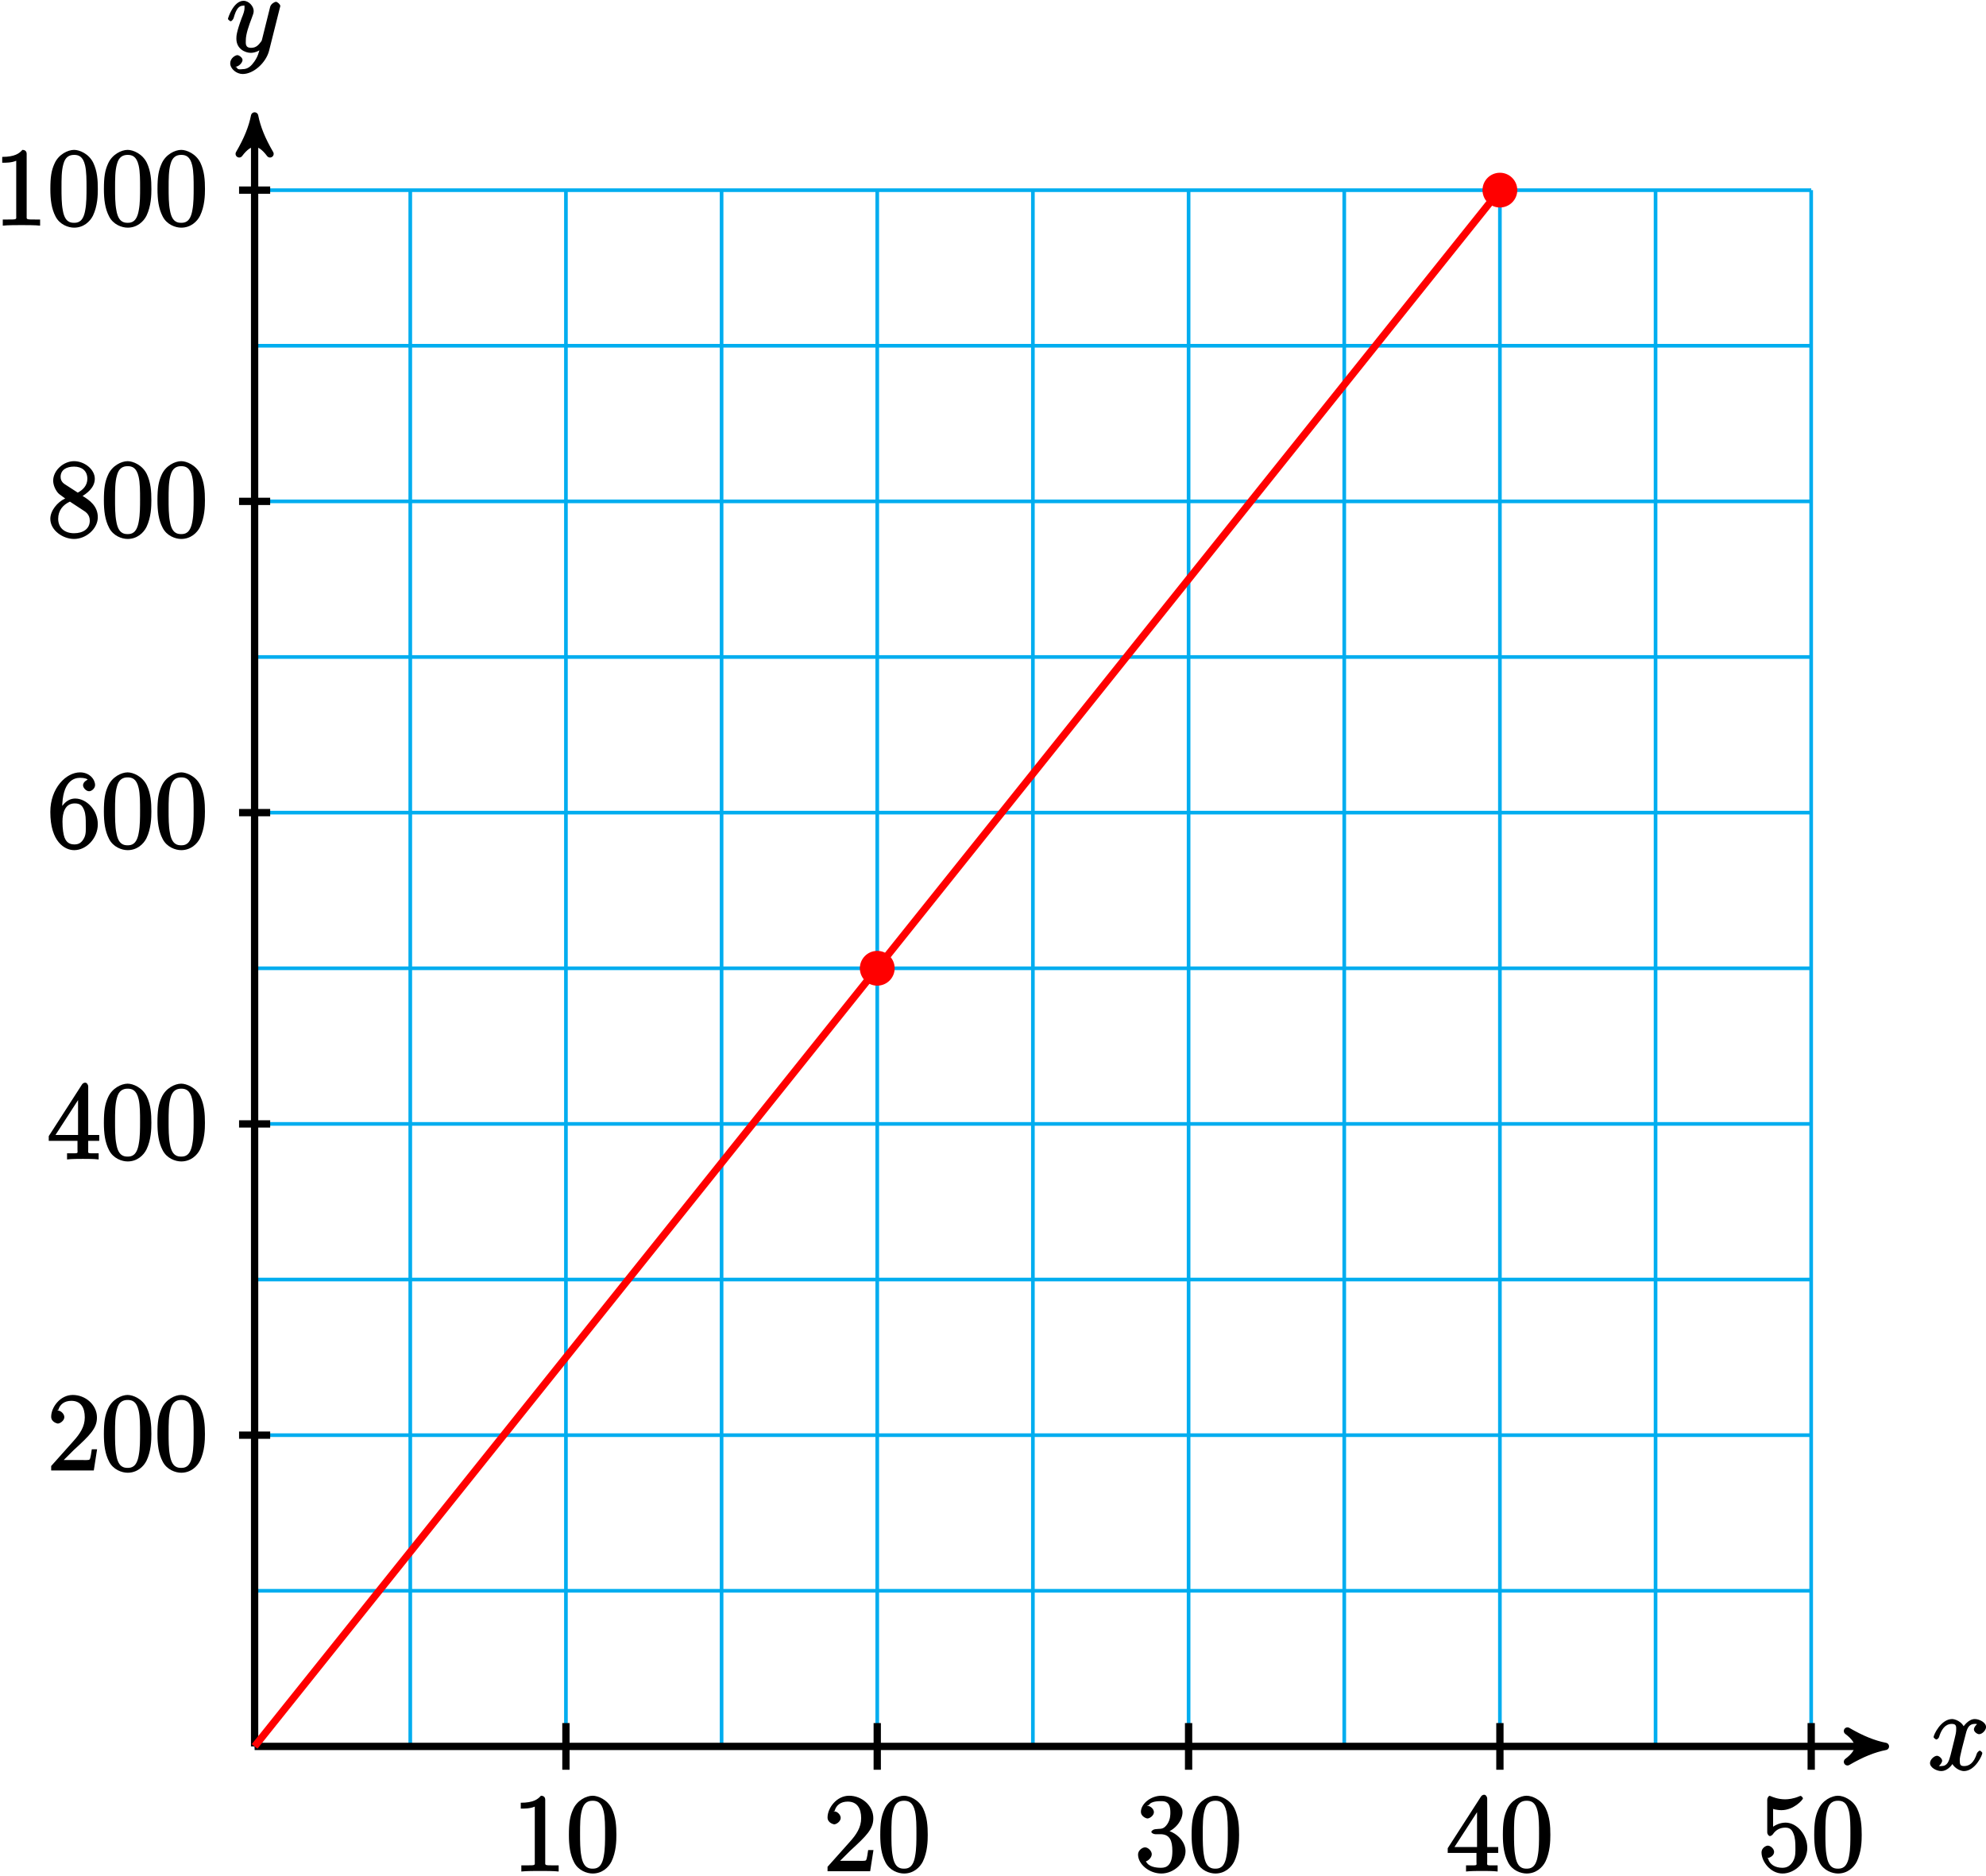
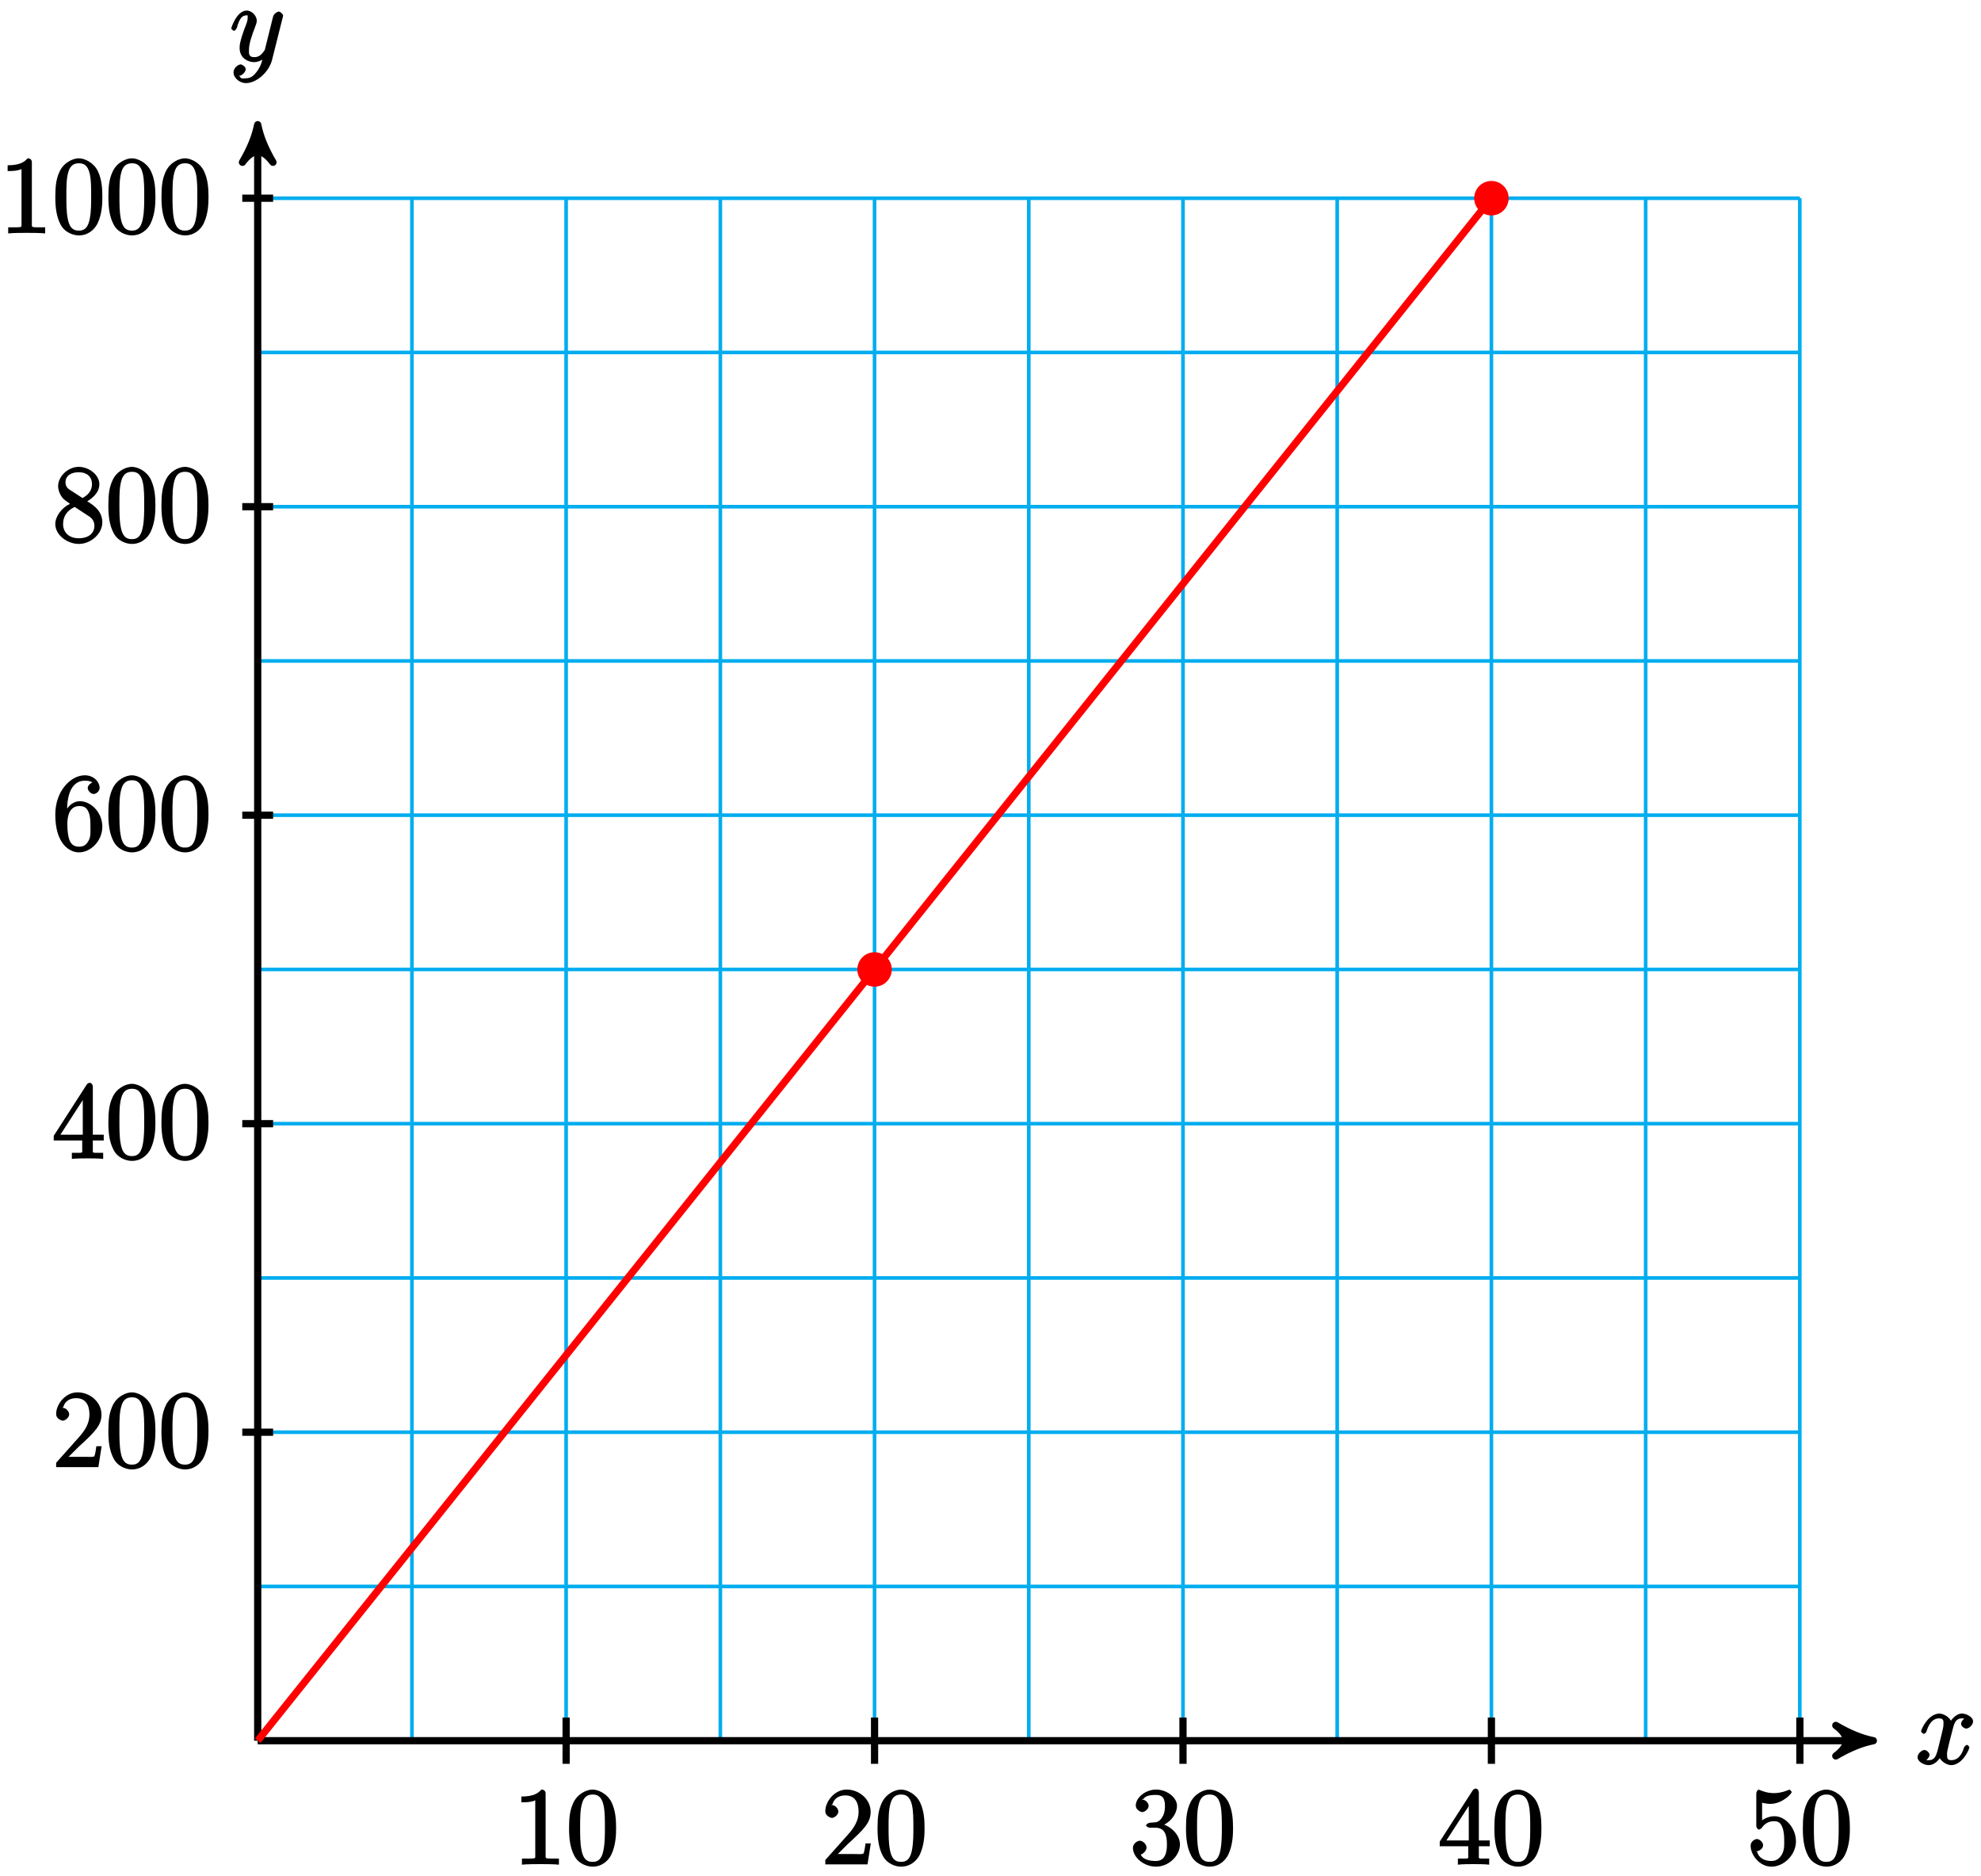
- <svg xmlns="http://www.w3.org/2000/svg" xmlns:xlink="http://www.w3.org/1999/xlink" width="217pt" height="205pt" viewBox="0 0 217 205" version="1.1">
+ <svg xmlns="http://www.w3.org/2000/svg" xmlns:xlink="http://www.w3.org/1999/xlink" width="218.48pt" height="206.836pt" viewBox="0 0 218.48 206.836" version="1.1">
  <defs>
    <g>
      <symbol overflow="visible" id="glyph0-0">
        <path style="stroke:none;" d="" />
      </symbol>
      <symbol overflow="visible" id="glyph0-1">
        <path style="stroke:none;" d="M 5.672 -5.172 C 5.281 -5.109 4.969 -4.656 4.969 -4.438 C 4.969 -4.141 5.359 -3.906 5.531 -3.906 C 5.891 -3.906 6.297 -4.359 6.297 -4.688 C 6.297 -5.188 5.562 -5.562 5.062 -5.562 C 4.344 -5.562 3.766 -4.703 3.656 -4.469 L 3.984 -4.469 C 3.703 -5.359 2.812 -5.562 2.594 -5.562 C 1.375 -5.562 0.562 -3.844 0.562 -3.578 C 0.562 -3.531 0.781 -3.328 0.859 -3.328 C 0.953 -3.328 1.094 -3.438 1.156 -3.578 C 1.562 -4.922 2.219 -5.031 2.562 -5.031 C 3.094 -5.031 3.031 -4.672 3.031 -4.391 C 3.031 -4.125 2.969 -3.844 2.828 -3.281 L 2.422 -1.641 C 2.234 -0.922 2.062 -0.422 1.422 -0.422 C 1.359 -0.422 1.172 -0.375 0.922 -0.531 L 0.812 -0.281 C 1.25 -0.359 1.5 -0.859 1.5 -1 C 1.5 -1.25 1.156 -1.547 0.938 -1.547 C 0.641 -1.547 0.172 -1.141 0.172 -0.75 C 0.172 -0.25 0.891 0.125 1.406 0.125 C 1.984 0.125 2.5 -0.375 2.75 -0.859 L 2.469 -0.969 C 2.672 -0.266 3.438 0.125 3.875 0.125 C 5.094 0.125 5.891 -1.594 5.891 -1.859 C 5.891 -1.906 5.688 -2.109 5.625 -2.109 C 5.516 -2.109 5.328 -1.906 5.297 -1.812 C 4.969 -0.75 4.453 -0.422 3.906 -0.422 C 3.484 -0.422 3.422 -0.578 3.422 -1.062 C 3.422 -1.328 3.469 -1.516 3.656 -2.312 L 4.078 -3.938 C 4.25 -4.656 4.5 -5.031 5.062 -5.031 C 5.078 -5.031 5.297 -5.062 5.547 -4.906 Z M 5.672 -5.172 " />
      </symbol>
      <symbol overflow="visible" id="glyph0-2">
        <path style="stroke:none;" d="M 3.031 1.094 C 2.703 1.547 2.359 1.906 1.766 1.906 C 1.625 1.906 1.203 2.031 1.109 1.703 C 0.906 1.641 0.969 1.641 0.984 1.641 C 1.344 1.641 1.75 1.188 1.75 0.906 C 1.75 0.641 1.359 0.375 1.188 0.375 C 0.984 0.375 0.406 0.688 0.406 1.266 C 0.406 1.875 1.094 2.438 1.766 2.438 C 2.969 2.438 4.328 1.188 4.656 -0.125 L 5.828 -4.797 C 5.844 -4.859 5.875 -4.922 5.875 -5 C 5.875 -5.172 5.562 -5.453 5.391 -5.453 C 5.281 -5.453 4.859 -5.25 4.766 -4.891 L 3.891 -1.375 C 3.828 -1.156 3.875 -1.25 3.781 -1.109 C 3.531 -0.781 3.266 -0.422 2.688 -0.422 C 2.016 -0.422 2.109 -0.922 2.109 -1.25 C 2.109 -1.922 2.438 -2.844 2.766 -3.703 C 2.891 -4.047 2.969 -4.219 2.969 -4.453 C 2.969 -4.953 2.453 -5.562 1.859 -5.562 C 0.766 -5.562 0.156 -3.688 0.156 -3.578 C 0.156 -3.531 0.375 -3.328 0.453 -3.328 C 0.562 -3.328 0.734 -3.531 0.781 -3.688 C 1.062 -4.703 1.359 -5.031 1.828 -5.031 C 1.938 -5.031 1.969 -5.172 1.969 -4.781 C 1.969 -4.469 1.844 -4.125 1.656 -3.672 C 1.078 -2.109 1.078 -1.703 1.078 -1.422 C 1.078 -0.281 2.062 0.125 2.656 0.125 C 3 0.125 3.531 -0.031 3.844 -0.344 L 3.688 -0.516 C 3.516 0.141 3.438 0.5 3.031 1.094 Z M 3.031 1.094 " />
      </symbol>
      <symbol overflow="visible" id="glyph1-0">
        <path style="stroke:none;" d="" />
      </symbol>
      <symbol overflow="visible" id="glyph1-1">
        <path style="stroke:none;" d="M 3.594 -7.812 C 3.594 -8.078 3.438 -8.25 3.125 -8.25 C 2.797 -7.875 2.312 -7.484 0.922 -7.484 L 0.922 -6.844 C 1.359 -6.844 1.953 -6.844 2.453 -7.062 L 2.453 -1.062 C 2.453 -0.641 2.578 -0.641 1.531 -0.641 L 0.984 -0.641 L 0.984 0.031 C 1.484 -0.031 2.641 -0.031 3.031 -0.031 C 3.438 -0.031 4.578 -0.031 5.062 0.031 L 5.062 -0.641 L 4.531 -0.641 C 3.484 -0.641 3.594 -0.641 3.594 -1.062 Z M 3.594 -7.812 " />
      </symbol>
      <symbol overflow="visible" id="glyph1-2">
        <path style="stroke:none;" d="M 5.516 -3.969 C 5.516 -4.953 5.453 -5.922 5.016 -6.844 C 4.531 -7.828 3.516 -8.25 2.922 -8.25 C 2.234 -8.25 1.219 -7.75 0.781 -6.75 C 0.438 -6 0.328 -5.266 0.328 -3.969 C 0.328 -2.812 0.453 -1.828 0.891 -0.984 C 1.344 -0.078 2.297 0.25 2.922 0.25 C 3.953 0.25 4.656 -0.406 4.984 -1.062 C 5.484 -2.109 5.516 -3.281 5.516 -3.969 Z M 2.922 -0.281 C 2.531 -0.281 1.906 -0.344 1.688 -1.656 C 1.547 -2.359 1.547 -3.281 1.547 -4.109 C 1.547 -5.094 1.547 -5.969 1.75 -6.688 C 1.953 -7.484 2.406 -7.703 2.922 -7.703 C 3.375 -7.703 3.891 -7.578 4.125 -6.547 C 4.281 -5.875 4.281 -4.922 4.281 -4.109 C 4.281 -3.312 4.281 -2.406 4.141 -1.672 C 3.922 -0.359 3.328 -0.281 2.922 -0.281 Z M 2.922 -0.281 " />
      </symbol>
      <symbol overflow="visible" id="glyph1-3">
        <path style="stroke:none;" d="M 5.266 -2.312 L 4.859 -2.312 C 4.797 -1.953 4.75 -1.406 4.625 -1.203 C 4.547 -1.094 3.984 -1.141 3.625 -1.141 L 1.406 -1.141 L 1.516 -0.891 C 1.844 -1.156 2.562 -1.922 2.875 -2.219 C 4.703 -3.891 5.422 -4.609 5.422 -5.797 C 5.422 -7.172 4.172 -8.25 2.781 -8.25 C 1.406 -8.25 0.422 -6.906 0.422 -5.875 C 0.422 -5.266 1.109 -5.125 1.141 -5.125 C 1.406 -5.125 1.859 -5.453 1.859 -5.828 C 1.859 -6.172 1.484 -6.547 1.141 -6.547 C 1.047 -6.547 1.016 -6.547 1.203 -6.609 C 1.359 -7.203 1.859 -7.609 2.625 -7.609 C 3.641 -7.609 4.094 -6.891 4.094 -5.797 C 4.094 -4.781 3.562 -4 2.875 -3.234 L 0.422 -0.484 L 0.422 0 L 5.078 0 L 5.438 -2.312 Z M 5.266 -2.312 " />
      </symbol>
      <symbol overflow="visible" id="glyph1-4">
        <path style="stroke:none;" d="M 2.203 -4.594 C 2 -4.578 1.781 -4.406 1.781 -4.297 C 1.781 -4.188 2.016 -4.047 2.219 -4.047 L 2.766 -4.047 C 3.797 -4.047 4.078 -3.344 4.078 -2.203 C 4.078 -0.641 3.438 -0.375 2.844 -0.375 C 2.266 -0.375 1.453 -0.484 1.188 -1.094 C 1.328 -1.078 1.828 -1.438 1.828 -1.859 C 1.828 -2.219 1.422 -2.609 1.094 -2.609 C 0.797 -2.609 0.328 -2.281 0.328 -1.828 C 0.328 -0.766 1.547 0.25 2.875 0.25 C 4.297 0.25 5.516 -0.984 5.516 -2.188 C 5.516 -3.281 4.469 -4.297 3.328 -4.5 L 3.328 -4.203 C 4.359 -4.5 5.188 -5.516 5.188 -6.453 C 5.188 -7.406 4.047 -8.25 2.891 -8.25 C 1.703 -8.25 0.641 -7.359 0.641 -6.484 C 0.641 -6.016 1.188 -5.766 1.359 -5.766 C 1.609 -5.766 2.062 -6.094 2.062 -6.453 C 2.062 -6.844 1.609 -7.156 1.344 -7.156 C 1.281 -7.156 1.25 -7.156 1.531 -7.25 C 1.781 -7.703 2.797 -7.656 2.859 -7.656 C 3.25 -7.656 3.859 -7.625 3.859 -6.453 C 3.859 -6.234 3.875 -5.672 3.531 -5.156 C 3.172 -4.625 2.875 -4.641 2.562 -4.625 Z M 2.203 -4.594 " />
      </symbol>
      <symbol overflow="visible" id="glyph1-5">
        <path style="stroke:none;" d="M 4.469 -7.922 C 4.469 -8.156 4.312 -8.359 4.141 -8.359 C 4.047 -8.359 3.891 -8.312 3.797 -8.172 L 0.156 -2.516 L 0.156 -2 L 3.297 -2 L 3.297 -1.047 C 3.297 -0.609 3.438 -0.641 2.562 -0.641 L 2.156 -0.641 L 2.156 0.031 C 2.609 -0.031 3.547 -0.031 3.891 -0.031 C 4.219 -0.031 5.172 -0.031 5.609 0.031 L 5.609 -0.641 L 5.219 -0.641 C 4.344 -0.641 4.469 -0.609 4.469 -1.047 L 4.469 -2 L 5.672 -2 L 5.672 -2.641 L 4.469 -2.641 Z M 3.359 -7 L 3.359 -2.641 L 0.891 -2.641 L 3.641 -6.891 Z M 3.359 -7 " />
      </symbol>
      <symbol overflow="visible" id="glyph1-6">
        <path style="stroke:none;" d="M 1.531 -6.844 C 2.047 -6.688 2.469 -6.672 2.594 -6.672 C 3.938 -6.672 4.953 -7.812 4.953 -7.969 C 4.953 -8.016 4.781 -8.234 4.703 -8.234 C 4.688 -8.234 4.656 -8.234 4.547 -8.188 C 3.891 -7.906 3.312 -7.859 3 -7.859 C 2.219 -7.859 1.656 -8.109 1.422 -8.203 C 1.344 -8.234 1.312 -8.234 1.297 -8.234 C 1.203 -8.234 1.047 -8.016 1.047 -7.812 L 1.047 -4.266 C 1.047 -4.047 1.203 -3.844 1.344 -3.844 C 1.406 -3.844 1.531 -3.891 1.656 -4.031 C 1.984 -4.516 2.438 -4.766 3.031 -4.766 C 3.672 -4.766 3.812 -4.328 3.906 -4.125 C 4.109 -3.656 4.125 -3.078 4.125 -2.625 C 4.125 -2.156 4.172 -1.594 3.844 -1.047 C 3.578 -0.625 3.234 -0.375 2.703 -0.375 C 1.906 -0.375 1.297 -0.75 1.141 -1.391 C 0.984 -1.453 1.047 -1.453 1.109 -1.453 C 1.312 -1.453 1.797 -1.703 1.797 -2.109 C 1.797 -2.453 1.406 -2.797 1.109 -2.797 C 0.891 -2.797 0.422 -2.531 0.422 -2.062 C 0.422 -1.047 1.406 0.25 2.719 0.25 C 4.078 0.25 5.422 -1.031 5.422 -2.547 C 5.422 -3.969 4.297 -5.312 3.047 -5.312 C 2.359 -5.312 1.719 -4.953 1.406 -4.625 L 1.688 -4.516 L 1.688 -6.797 Z M 1.531 -6.844 " />
      </symbol>
      <symbol overflow="visible" id="glyph1-7">
        <path style="stroke:none;" d="M 1.625 -4.297 C 1.625 -7.328 2.938 -7.656 3.578 -7.656 C 4.016 -7.656 4.328 -7.562 4.391 -7.469 C 4.531 -7.469 3.906 -7.312 3.906 -6.828 C 3.906 -6.562 4.25 -6.188 4.562 -6.188 C 4.859 -6.188 5.219 -6.516 5.219 -6.859 C 5.219 -7.484 4.609 -8.25 3.578 -8.25 C 2.062 -8.25 0.328 -6.547 0.328 -3.922 C 0.328 -0.641 1.922 0.25 2.938 0.25 C 4.25 0.25 5.516 -1.031 5.516 -2.578 C 5.516 -4.172 4.25 -5.391 3.047 -5.391 C 1.984 -5.391 1.422 -4.312 1.297 -3.984 L 1.625 -3.984 Z M 2.938 -0.375 C 2.188 -0.375 1.984 -0.891 1.875 -1.141 C 1.766 -1.453 1.656 -2.031 1.656 -2.875 C 1.656 -3.812 1.922 -4.859 3 -4.859 C 3.656 -4.859 3.844 -4.547 4.016 -4.141 C 4.203 -3.703 4.203 -3.109 4.203 -2.594 C 4.203 -1.984 4.25 -1.547 4.031 -1.094 C 3.734 -0.531 3.422 -0.375 2.938 -0.375 Z M 2.938 -0.375 " />
      </symbol>
      <symbol overflow="visible" id="glyph1-8">
        <path style="stroke:none;" d="M 3.672 -4.344 C 4.266 -4.672 5.188 -5.328 5.188 -6.328 C 5.188 -7.375 4.031 -8.25 2.922 -8.25 C 1.75 -8.25 0.641 -7.219 0.641 -6.125 C 0.641 -5.719 0.812 -5.219 1.141 -4.812 C 1.281 -4.656 1.297 -4.641 1.953 -4.172 C 1.094 -3.781 0.328 -2.828 0.328 -1.953 C 0.328 -0.688 1.703 0.25 2.922 0.25 C 4.25 0.25 5.516 -0.875 5.516 -2.125 C 5.516 -3.344 4.609 -4 3.844 -4.453 Z M 2.047 -5.641 C 1.891 -5.75 1.453 -5.953 1.453 -6.531 C 1.453 -7.312 2.109 -7.656 2.922 -7.656 C 3.781 -7.656 4.375 -7.188 4.375 -6.328 C 4.375 -5.594 3.891 -5.109 3.328 -4.812 Z M 2.375 -3.891 L 3.828 -2.938 C 4.141 -2.734 4.641 -2.469 4.641 -1.75 C 4.641 -0.844 3.891 -0.375 2.922 -0.375 C 1.906 -0.375 1.188 -0.953 1.188 -1.953 C 1.188 -2.875 1.719 -3.484 2.469 -3.828 Z M 2.375 -3.891 " />
      </symbol>
    </g>
+     <clipPath id="clip1">
+       <path d="M 55 196 L 70 196 L 70 206.836 L 55 206.836 Z M 55 196 " />
+     </clipPath>
+     <clipPath id="clip2">
+       <path d="M 89 196 L 104 196 L 104 206.836 L 89 206.836 Z M 89 196 " />
+     </clipPath>
+     <clipPath id="clip3">
+       <path d="M 123 196 L 138 196 L 138 206.836 L 123 206.836 Z M 123 196 " />
+     </clipPath>
+     <clipPath id="clip4">
+       <path d="M 157 196 L 172 196 L 172 206.836 L 157 206.836 Z M 157 196 " />
+     </clipPath>
+     <clipPath id="clip5">
+       <path d="M 191 196 L 206 196 L 206 206.836 L 191 206.836 Z M 191 196 " />
+     </clipPath>
  </defs>
  <g id="surface1">
-     <path style="fill:none;stroke-width:0.399;stroke-linecap:butt;stroke-linejoin:miter;stroke:rgb(0%,67.839%,93.729%);stroke-opacity:1;stroke-miterlimit:10;" d="M 0 0.001 L 170.082 0.001 M 0 17.008 L 170.082 17.008 M 0 34.016 L 170.082 34.016 M 0 51.024 L 170.082 51.024 M 0 68.032 L 170.082 68.032 M 0 85.04 L 170.082 85.04 M 0 102.051 L 170.082 102.051 M 0 119.059 L 170.082 119.059 M 0 136.067 L 170.082 136.067 M 0 153.075 L 170.082 153.075 M 0 170.075 L 170.082 170.075 M 0 0.001 L 0 170.083 M 17.008 0.001 L 17.008 170.083 M 34.016 0.001 L 34.016 170.083 M 51.024 0.001 L 51.024 170.083 M 68.032 0.001 L 68.032 170.083 M 85.039 0.001 L 85.039 170.083 M 102.051 0.001 L 102.051 170.083 M 119.059 0.001 L 119.059 170.083 M 136.067 0.001 L 136.067 170.083 M 153.075 0.001 L 153.075 170.083 M 170.078 0.001 L 170.078 170.083 " transform="matrix(1,0,0,-1,27.82,190.86)" />
-     <path style="fill:none;stroke-width:0.797;stroke-linecap:butt;stroke-linejoin:miter;stroke:rgb(0%,0%,0%);stroke-opacity:1;stroke-miterlimit:10;" d="M 0 0.001 L 177.153 0.001 " transform="matrix(1,0,0,-1,27.82,190.86)" />
-     <path style="fill-rule:nonzero;fill:rgb(0%,0%,0%);fill-opacity:1;stroke-width:0.797;stroke-linecap:butt;stroke-linejoin:round;stroke:rgb(0%,0%,0%);stroke-opacity:1;stroke-miterlimit:10;" d="M 1.036 0.001 C -0.257 0.258 -1.554 0.778 -3.109 1.684 C -1.554 0.516 -1.554 -0.519 -3.109 -1.683 C -1.554 -0.777 -0.257 -0.257 1.036 0.001 Z M 1.036 0.001 " transform="matrix(1,0,0,-1,204.9721,190.86)" />
+     <path style="fill:none;stroke-width:0.399;stroke-linecap:butt;stroke-linejoin:miter;stroke:rgb(0%,67.839%,93.729%);stroke-opacity:1;stroke-miterlimit:10;" d="M 0.002 -0.001 L 170.084 -0.001 M 0.002 17.007 L 170.084 17.007 M 0.002 34.015 L 170.084 34.015 M 0.002 51.023 L 170.084 51.023 M 0.002 68.035 L 170.084 68.035 M 0.002 85.042 L 170.084 85.042 M 0.002 102.05 L 170.084 102.05 M 0.002 119.058 L 170.084 119.058 M 0.002 136.066 L 170.084 136.066 M 0.002 153.074 L 170.084 153.074 M 0.002 170.078 L 170.084 170.078 M 0.002 -0.001 L 0.002 170.081 M 17.01 -0.001 L 17.01 170.081 M 34.017 -0.001 L 34.017 170.081 M 51.025 -0.001 L 51.025 170.081 M 68.033 -0.001 L 68.033 170.081 M 85.041 -0.001 L 85.041 170.081 M 102.049 -0.001 L 102.049 170.081 M 119.057 -0.001 L 119.057 170.081 M 136.064 -0.001 L 136.064 170.081 M 153.076 -0.001 L 153.076 170.081 M 170.076 -0.001 L 170.076 170.081 " transform="matrix(1,0,0,-1,28.42,191.9369)" />
+     <path style="fill:none;stroke-width:0.797;stroke-linecap:butt;stroke-linejoin:miter;stroke:rgb(0%,0%,0%);stroke-opacity:1;stroke-miterlimit:10;" d="M 0.002 -0.001 L 177.15 -0.001 " transform="matrix(1,0,0,-1,28.42,191.9369)" />
+     <path style="fill-rule:nonzero;fill:rgb(0%,0%,0%);fill-opacity:1;stroke-width:0.797;stroke-linecap:butt;stroke-linejoin:round;stroke:rgb(0%,0%,0%);stroke-opacity:1;stroke-miterlimit:10;" d="M 1.037 -0.001 C -0.26 0.257 -1.553 0.777 -3.107 1.683 C -1.553 0.519 -1.553 -0.516 -3.107 -1.684 C -1.553 -0.778 -0.26 -0.258 1.037 -0.001 Z M 1.037 -0.001 " transform="matrix(1,0,0,-1,205.5721,191.9369)" />
    <g style="fill:rgb(0%,0%,0%);fill-opacity:1;">
-       <use xlink:href="#glyph0-1" x="210.71" y="193.43" />
+       <use xlink:href="#glyph0-1" x="211.31" y="194.507" />
    </g>
-     <path style="fill:none;stroke-width:0.797;stroke-linecap:butt;stroke-linejoin:miter;stroke:rgb(0%,0%,0%);stroke-opacity:1;stroke-miterlimit:10;" d="M 0 0.001 L 0 177.153 " transform="matrix(1,0,0,-1,27.82,190.86)" />
-     <path style="fill-rule:nonzero;fill:rgb(0%,0%,0%);fill-opacity:1;stroke-width:0.797;stroke-linecap:butt;stroke-linejoin:round;stroke:rgb(0%,0%,0%);stroke-opacity:1;stroke-miterlimit:10;" d="M 1.036 -0 C -0.261 0.258 -1.554 0.777 -3.108 1.683 C -1.554 0.519 -1.554 -0.52 -3.108 -1.684 C -1.554 -0.778 -0.261 -0.258 1.036 -0 Z M 1.036 -0 " transform="matrix(0,-1,-1,0,27.82,13.70792)" />
+     <path style="fill:none;stroke-width:0.797;stroke-linecap:butt;stroke-linejoin:miter;stroke:rgb(0%,0%,0%);stroke-opacity:1;stroke-miterlimit:10;" d="M 0.002 -0.001 L 0.002 177.152 " transform="matrix(1,0,0,-1,28.42,191.9369)" />
+     <path style="fill-rule:nonzero;fill:rgb(0%,0%,0%);fill-opacity:1;stroke-width:0.797;stroke-linecap:butt;stroke-linejoin:round;stroke:rgb(0%,0%,0%);stroke-opacity:1;stroke-miterlimit:10;" d="M 1.035 -0.002 C -0.258 0.26 -1.555 0.775 -3.11 1.682 C -1.555 0.518 -1.555 -0.517 -3.11 -1.685 C -1.555 -0.775 -0.258 -0.26 1.035 -0.002 Z M 1.035 -0.002 " transform="matrix(0,-1,-1,0,28.42,14.78484)" />
    <g style="fill:rgb(0%,0%,0%);fill-opacity:1;">
-       <use xlink:href="#glyph0-2" x="24.75" y="5.65" />
+       <use xlink:href="#glyph0-2" x="25.35" y="6.727" />
    </g>
-     <path style="fill:none;stroke-width:0.797;stroke-linecap:butt;stroke-linejoin:miter;stroke:rgb(0%,0%,0%);stroke-opacity:1;stroke-miterlimit:10;" d="M 34.016 2.551 L 34.016 -2.55 " transform="matrix(1,0,0,-1,27.82,190.86)" />
-     <path style=" stroke:none;fill-rule:nonzero;fill:rgb(100%,100%,100%);fill-opacity:1;" d="M 54.988 205.5 L 68.688 205.5 L 68.688 195.801 L 54.988 195.801 Z M 54.988 205.5 " />
+     <path style="fill:none;stroke-width:0.797;stroke-linecap:butt;stroke-linejoin:miter;stroke:rgb(0%,0%,0%);stroke-opacity:1;stroke-miterlimit:10;" d="M 34.017 2.55 L 34.017 -2.551 " transform="matrix(1,0,0,-1,28.42,191.9369)" />
+     <g clip-path="url(#clip1)" clip-rule="nonzero">
+       <path style=" stroke:none;fill-rule:nonzero;fill:rgb(100%,100%,100%);fill-opacity:1;" d="M 55.586 206.578 L 69.285 206.578 L 69.285 196.879 L 55.586 196.879 Z M 55.586 206.578 " />
+     </g>
    <g style="fill:rgb(0%,0%,0%);fill-opacity:1;">
-       <use xlink:href="#glyph1-1" x="55.98" y="204.5" />
-       <use xlink:href="#glyph1-2" x="61.833" y="204.5" />
+       <use xlink:href="#glyph1-1" x="56.58" y="205.577" />
+       <use xlink:href="#glyph1-2" x="62.433" y="205.577" />
    </g>
-     <path style="fill:none;stroke-width:0.797;stroke-linecap:butt;stroke-linejoin:miter;stroke:rgb(0%,0%,0%);stroke-opacity:1;stroke-miterlimit:10;" d="M 68.032 2.551 L 68.032 -2.55 " transform="matrix(1,0,0,-1,27.82,190.86)" />
-     <path style=" stroke:none;fill-rule:nonzero;fill:rgb(100%,100%,100%);fill-opacity:1;" d="M 89.004 205.5 L 102.703 205.5 L 102.703 195.801 L 89.004 195.801 Z M 89.004 205.5 " />
+     <path style="fill:none;stroke-width:0.797;stroke-linecap:butt;stroke-linejoin:miter;stroke:rgb(0%,0%,0%);stroke-opacity:1;stroke-miterlimit:10;" d="M 68.033 2.55 L 68.033 -2.551 " transform="matrix(1,0,0,-1,28.42,191.9369)" />
+     <g clip-path="url(#clip2)" clip-rule="nonzero">
+       <path style=" stroke:none;fill-rule:nonzero;fill:rgb(100%,100%,100%);fill-opacity:1;" d="M 89.605 206.578 L 103.301 206.578 L 103.301 196.879 L 89.605 196.879 Z M 89.605 206.578 " />
+     </g>
    <g style="fill:rgb(0%,0%,0%);fill-opacity:1;">
-       <use xlink:href="#glyph1-3" x="90" y="204.5" />
-       <use xlink:href="#glyph1-2" x="95.853" y="204.5" />
+       <use xlink:href="#glyph1-3" x="90.6" y="205.577" />
+       <use xlink:href="#glyph1-2" x="96.453" y="205.577" />
    </g>
-     <path style="fill:none;stroke-width:0.797;stroke-linecap:butt;stroke-linejoin:miter;stroke:rgb(0%,0%,0%);stroke-opacity:1;stroke-miterlimit:10;" d="M 102.051 2.551 L 102.051 -2.55 " transform="matrix(1,0,0,-1,27.82,190.86)" />
-     <path style=" stroke:none;fill-rule:nonzero;fill:rgb(100%,100%,100%);fill-opacity:1;" d="M 123.02 205.5 L 136.719 205.5 L 136.719 195.801 L 123.02 195.801 Z M 123.02 205.5 " />
+     <path style="fill:none;stroke-width:0.797;stroke-linecap:butt;stroke-linejoin:miter;stroke:rgb(0%,0%,0%);stroke-opacity:1;stroke-miterlimit:10;" d="M 102.049 2.55 L 102.049 -2.551 " transform="matrix(1,0,0,-1,28.42,191.9369)" />
+     <g clip-path="url(#clip3)" clip-rule="nonzero">
+       <path style=" stroke:none;fill-rule:nonzero;fill:rgb(100%,100%,100%);fill-opacity:1;" d="M 123.621 206.578 L 137.32 206.578 L 137.32 196.879 L 123.621 196.879 Z M 123.621 206.578 " />
+     </g>
    <g style="fill:rgb(0%,0%,0%);fill-opacity:1;">
-       <use xlink:href="#glyph1-4" x="124.02" y="204.5" />
-       <use xlink:href="#glyph1-2" x="129.873" y="204.5" />
+       <use xlink:href="#glyph1-4" x="124.62" y="205.577" />
+       <use xlink:href="#glyph1-2" x="130.473" y="205.577" />
    </g>
-     <path style="fill:none;stroke-width:0.797;stroke-linecap:butt;stroke-linejoin:miter;stroke:rgb(0%,0%,0%);stroke-opacity:1;stroke-miterlimit:10;" d="M 136.067 2.551 L 136.067 -2.55 " transform="matrix(1,0,0,-1,27.82,190.86)" />
-     <path style=" stroke:none;fill-rule:nonzero;fill:rgb(100%,100%,100%);fill-opacity:1;" d="M 157.035 205.5 L 170.734 205.5 L 170.734 195.801 L 157.035 195.801 Z M 157.035 205.5 " />
+     <path style="fill:none;stroke-width:0.797;stroke-linecap:butt;stroke-linejoin:miter;stroke:rgb(0%,0%,0%);stroke-opacity:1;stroke-miterlimit:10;" d="M 136.064 2.55 L 136.064 -2.551 " transform="matrix(1,0,0,-1,28.42,191.9369)" />
+     <g clip-path="url(#clip4)" clip-rule="nonzero">
+       <path style=" stroke:none;fill-rule:nonzero;fill:rgb(100%,100%,100%);fill-opacity:1;" d="M 157.637 206.578 L 171.336 206.578 L 171.336 196.879 L 157.637 196.879 Z M 157.637 206.578 " />
+     </g>
    <g style="fill:rgb(0%,0%,0%);fill-opacity:1;">
-       <use xlink:href="#glyph1-5" x="158.03" y="204.5" />
-       <use xlink:href="#glyph1-2" x="163.883" y="204.5" />
+       <use xlink:href="#glyph1-5" x="158.63" y="205.577" />
+       <use xlink:href="#glyph1-2" x="164.483" y="205.577" />
    </g>
-     <path style="fill:none;stroke-width:0.797;stroke-linecap:butt;stroke-linejoin:miter;stroke:rgb(0%,0%,0%);stroke-opacity:1;stroke-miterlimit:10;" d="M 170.082 2.551 L 170.082 -2.55 " transform="matrix(1,0,0,-1,27.82,190.86)" />
-     <path style=" stroke:none;fill-rule:nonzero;fill:rgb(100%,100%,100%);fill-opacity:1;" d="M 191.055 205.5 L 204.75 205.5 L 204.75 195.801 L 191.055 195.801 Z M 191.055 205.5 " />
+     <path style="fill:none;stroke-width:0.797;stroke-linecap:butt;stroke-linejoin:miter;stroke:rgb(0%,0%,0%);stroke-opacity:1;stroke-miterlimit:10;" d="M 170.084 2.55 L 170.084 -2.551 " transform="matrix(1,0,0,-1,28.42,191.9369)" />
+     <g clip-path="url(#clip5)" clip-rule="nonzero">
+       <path style=" stroke:none;fill-rule:nonzero;fill:rgb(100%,100%,100%);fill-opacity:1;" d="M 191.652 206.578 L 205.352 206.578 L 205.352 196.879 L 191.652 196.879 Z M 191.652 206.578 " />
+     </g>
    <g style="fill:rgb(0%,0%,0%);fill-opacity:1;">
-       <use xlink:href="#glyph1-6" x="192.05" y="204.5" />
-       <use xlink:href="#glyph1-2" x="197.903" y="204.5" />
+       <use xlink:href="#glyph1-6" x="192.65" y="205.577" />
+       <use xlink:href="#glyph1-2" x="198.503" y="205.577" />
    </g>
-     <path style="fill:none;stroke-width:0.797;stroke-linecap:butt;stroke-linejoin:miter;stroke:rgb(0%,0%,0%);stroke-opacity:1;stroke-miterlimit:10;" d="M 1.7 34.016 L -1.699 34.016 " transform="matrix(1,0,0,-1,27.82,190.86)" />
-     <path style=" stroke:none;fill-rule:nonzero;fill:rgb(100%,100%,100%);fill-opacity:1;" d="M 4.176 161.691 L 23.727 161.691 L 23.727 151.996 L 4.176 151.996 Z M 4.176 161.691 " />
+     <path style="fill:none;stroke-width:0.797;stroke-linecap:butt;stroke-linejoin:miter;stroke:rgb(0%,0%,0%);stroke-opacity:1;stroke-miterlimit:10;" d="M 1.701 34.015 L -1.701 34.015 " transform="matrix(1,0,0,-1,28.42,191.9369)" />
+     <path style=" stroke:none;fill-rule:nonzero;fill:rgb(100%,100%,100%);fill-opacity:1;" d="M 4.777 162.77 L 24.328 162.77 L 24.328 153.07 L 4.777 153.07 Z M 4.777 162.77 " />
    <g style="fill:rgb(0%,0%,0%);fill-opacity:1;">
-       <use xlink:href="#glyph1-3" x="5.17" y="160.7" />
-       <use xlink:href="#glyph1-2" x="11.023" y="160.7" />
-       <use xlink:href="#glyph1-2" x="16.876" y="160.7" />
+       <use xlink:href="#glyph1-3" x="5.77" y="161.777" />
+       <use xlink:href="#glyph1-2" x="11.623" y="161.777" />
+       <use xlink:href="#glyph1-2" x="17.476" y="161.777" />
    </g>
-     <path style="fill:none;stroke-width:0.797;stroke-linecap:butt;stroke-linejoin:miter;stroke:rgb(0%,0%,0%);stroke-opacity:1;stroke-miterlimit:10;" d="M 1.7 68.032 L -1.699 68.032 " transform="matrix(1,0,0,-1,27.82,190.86)" />
-     <path style=" stroke:none;fill-rule:nonzero;fill:rgb(100%,100%,100%);fill-opacity:1;" d="M 4.176 127.676 L 23.727 127.676 L 23.727 117.977 L 4.176 117.977 Z M 4.176 127.676 " />
+     <path style="fill:none;stroke-width:0.797;stroke-linecap:butt;stroke-linejoin:miter;stroke:rgb(0%,0%,0%);stroke-opacity:1;stroke-miterlimit:10;" d="M 1.701 68.035 L -1.701 68.035 " transform="matrix(1,0,0,-1,28.42,191.9369)" />
+     <path style=" stroke:none;fill-rule:nonzero;fill:rgb(100%,100%,100%);fill-opacity:1;" d="M 4.777 128.754 L 24.328 128.754 L 24.328 119.055 L 4.777 119.055 Z M 4.777 128.754 " />
    <g style="fill:rgb(0%,0%,0%);fill-opacity:1;">
-       <use xlink:href="#glyph1-5" x="5.17" y="126.68" />
-       <use xlink:href="#glyph1-2" x="11.023" y="126.68" />
-       <use xlink:href="#glyph1-2" x="16.876" y="126.68" />
+       <use xlink:href="#glyph1-5" x="5.77" y="127.757" />
+       <use xlink:href="#glyph1-2" x="11.623" y="127.757" />
+       <use xlink:href="#glyph1-2" x="17.476" y="127.757" />
    </g>
-     <path style="fill:none;stroke-width:0.797;stroke-linecap:butt;stroke-linejoin:miter;stroke:rgb(0%,0%,0%);stroke-opacity:1;stroke-miterlimit:10;" d="M 1.7 102.051 L -1.699 102.051 " transform="matrix(1,0,0,-1,27.82,190.86)" />
-     <path style=" stroke:none;fill-rule:nonzero;fill:rgb(100%,100%,100%);fill-opacity:1;" d="M 4.176 93.66 L 23.727 93.66 L 23.727 83.961 L 4.176 83.961 Z M 4.176 93.66 " />
+     <path style="fill:none;stroke-width:0.797;stroke-linecap:butt;stroke-linejoin:miter;stroke:rgb(0%,0%,0%);stroke-opacity:1;stroke-miterlimit:10;" d="M 1.701 102.05 L -1.701 102.05 " transform="matrix(1,0,0,-1,28.42,191.9369)" />
+     <path style=" stroke:none;fill-rule:nonzero;fill:rgb(100%,100%,100%);fill-opacity:1;" d="M 4.777 94.734 L 24.328 94.734 L 24.328 85.039 L 4.777 85.039 Z M 4.777 94.734 " />
    <g style="fill:rgb(0%,0%,0%);fill-opacity:1;">
-       <use xlink:href="#glyph1-7" x="5.17" y="92.66" />
-       <use xlink:href="#glyph1-2" x="11.023" y="92.66" />
-       <use xlink:href="#glyph1-2" x="16.876" y="92.66" />
+       <use xlink:href="#glyph1-7" x="5.77" y="93.737" />
+       <use xlink:href="#glyph1-2" x="11.623" y="93.737" />
+       <use xlink:href="#glyph1-2" x="17.476" y="93.737" />
    </g>
-     <path style="fill:none;stroke-width:0.797;stroke-linecap:butt;stroke-linejoin:miter;stroke:rgb(0%,0%,0%);stroke-opacity:1;stroke-miterlimit:10;" d="M 1.7 136.067 L -1.699 136.067 " transform="matrix(1,0,0,-1,27.82,190.86)" />
-     <path style=" stroke:none;fill-rule:nonzero;fill:rgb(100%,100%,100%);fill-opacity:1;" d="M 4.176 59.641 L 23.727 59.641 L 23.727 49.945 L 4.176 49.945 Z M 4.176 59.641 " />
+     <path style="fill:none;stroke-width:0.797;stroke-linecap:butt;stroke-linejoin:miter;stroke:rgb(0%,0%,0%);stroke-opacity:1;stroke-miterlimit:10;" d="M 1.701 136.066 L -1.701 136.066 " transform="matrix(1,0,0,-1,28.42,191.9369)" />
+     <path style=" stroke:none;fill-rule:nonzero;fill:rgb(100%,100%,100%);fill-opacity:1;" d="M 4.777 60.719 L 24.328 60.719 L 24.328 51.023 L 4.777 51.023 Z M 4.777 60.719 " />
    <g style="fill:rgb(0%,0%,0%);fill-opacity:1;">
-       <use xlink:href="#glyph1-8" x="5.17" y="58.65" />
-       <use xlink:href="#glyph1-2" x="11.023" y="58.65" />
-       <use xlink:href="#glyph1-2" x="16.876" y="58.65" />
+       <use xlink:href="#glyph1-8" x="5.77" y="59.727" />
+       <use xlink:href="#glyph1-2" x="11.623" y="59.727" />
+       <use xlink:href="#glyph1-2" x="17.476" y="59.727" />
    </g>
-     <path style="fill:none;stroke-width:0.797;stroke-linecap:butt;stroke-linejoin:miter;stroke:rgb(0%,0%,0%);stroke-opacity:1;stroke-miterlimit:10;" d="M 1.7 170.083 L -1.699 170.083 " transform="matrix(1,0,0,-1,27.82,190.86)" />
-     <path style=" stroke:none;fill-rule:nonzero;fill:rgb(100%,100%,100%);fill-opacity:1;" d="M -1.676 25.625 L 23.727 25.625 L 23.727 15.93 L -1.676 15.93 Z M -1.676 25.625 " />
+     <path style="fill:none;stroke-width:0.797;stroke-linecap:butt;stroke-linejoin:miter;stroke:rgb(0%,0%,0%);stroke-opacity:1;stroke-miterlimit:10;" d="M 1.701 170.081 L -1.701 170.081 " transform="matrix(1,0,0,-1,28.42,191.9369)" />
+     <path style=" stroke:none;fill-rule:nonzero;fill:rgb(100%,100%,100%);fill-opacity:1;" d="M -1.078 26.703 L 24.328 26.703 L 24.328 17.004 L -1.078 17.004 Z M -1.078 26.703 " />
    <g style="fill:rgb(0%,0%,0%);fill-opacity:1;">
-       <use xlink:href="#glyph1-1" x="-0.68" y="24.63" />
-       <use xlink:href="#glyph1-2" x="5.173" y="24.63" />
-       <use xlink:href="#glyph1-2" x="11.026" y="24.63" />
-       <use xlink:href="#glyph1-2" x="16.88" y="24.63" />
+       <use xlink:href="#glyph1-1" x="-0.08" y="25.707" />
+       <use xlink:href="#glyph1-2" x="5.773" y="25.707" />
+       <use xlink:href="#glyph1-2" x="11.626" y="25.707" />
+       <use xlink:href="#glyph1-2" x="17.48" y="25.707" />
    </g>
-     <path style="fill:none;stroke-width:0.797;stroke-linecap:butt;stroke-linejoin:miter;stroke:rgb(100%,0%,0%);stroke-opacity:1;stroke-miterlimit:10;" d="M 0 0.001 C 0 0.001 136.067 170.083 136.067 170.083 " transform="matrix(1,0,0,-1,27.82,190.86)" />
-     <path style="fill-rule:nonzero;fill:rgb(100%,0%,0%);fill-opacity:1;stroke-width:0.399;stroke-linecap:butt;stroke-linejoin:miter;stroke:rgb(100%,0%,0%);stroke-opacity:1;stroke-miterlimit:10;" d="M 69.735 85.04 C 69.735 85.981 68.973 86.743 68.032 86.743 C 67.094 86.743 66.332 85.981 66.332 85.04 C 66.332 84.102 67.094 83.34 68.032 83.34 C 68.973 83.34 69.735 84.102 69.735 85.04 Z M 69.735 85.04 " transform="matrix(1,0,0,-1,27.82,190.86)" />
-     <path style="fill-rule:nonzero;fill:rgb(100%,0%,0%);fill-opacity:1;stroke-width:0.399;stroke-linecap:butt;stroke-linejoin:miter;stroke:rgb(100%,0%,0%);stroke-opacity:1;stroke-miterlimit:10;" d="M 137.766 170.083 C 137.766 171.02 137.004 171.782 136.067 171.782 C 135.125 171.782 134.364 171.02 134.364 170.083 C 134.364 169.141 135.125 168.383 136.067 168.383 C 137.004 168.383 137.766 169.141 137.766 170.083 Z M 137.766 170.083 " transform="matrix(1,0,0,-1,27.82,190.86)" />
+     <path style="fill:none;stroke-width:0.797;stroke-linecap:butt;stroke-linejoin:miter;stroke:rgb(100%,0%,0%);stroke-opacity:1;stroke-miterlimit:10;" d="M 0.002 -0.001 C 0.002 -0.001 136.064 170.081 136.064 170.081 " transform="matrix(1,0,0,-1,28.42,191.9369)" />
+     <path style="fill-rule:nonzero;fill:rgb(100%,0%,0%);fill-opacity:1;stroke-width:0.399;stroke-linecap:butt;stroke-linejoin:miter;stroke:rgb(100%,0%,0%);stroke-opacity:1;stroke-miterlimit:10;" d="M 69.732 85.042 C 69.732 85.98 68.971 86.742 68.033 86.742 C 67.092 86.742 66.334 85.98 66.334 85.042 C 66.334 84.101 67.092 83.339 68.033 83.339 C 68.971 83.339 69.732 84.101 69.732 85.042 Z M 69.732 85.042 " transform="matrix(1,0,0,-1,28.42,191.9369)" />
+     <path style="fill-rule:nonzero;fill:rgb(100%,0%,0%);fill-opacity:1;stroke-width:0.399;stroke-linecap:butt;stroke-linejoin:miter;stroke:rgb(100%,0%,0%);stroke-opacity:1;stroke-miterlimit:10;" d="M 137.768 170.081 C 137.768 171.023 137.006 171.785 136.064 171.785 C 135.127 171.785 134.365 171.023 134.365 170.081 C 134.365 169.144 135.127 168.382 136.064 168.382 C 137.006 168.382 137.768 169.144 137.768 170.081 Z M 137.768 170.081 " transform="matrix(1,0,0,-1,28.42,191.9369)" />
  </g>
</svg>
